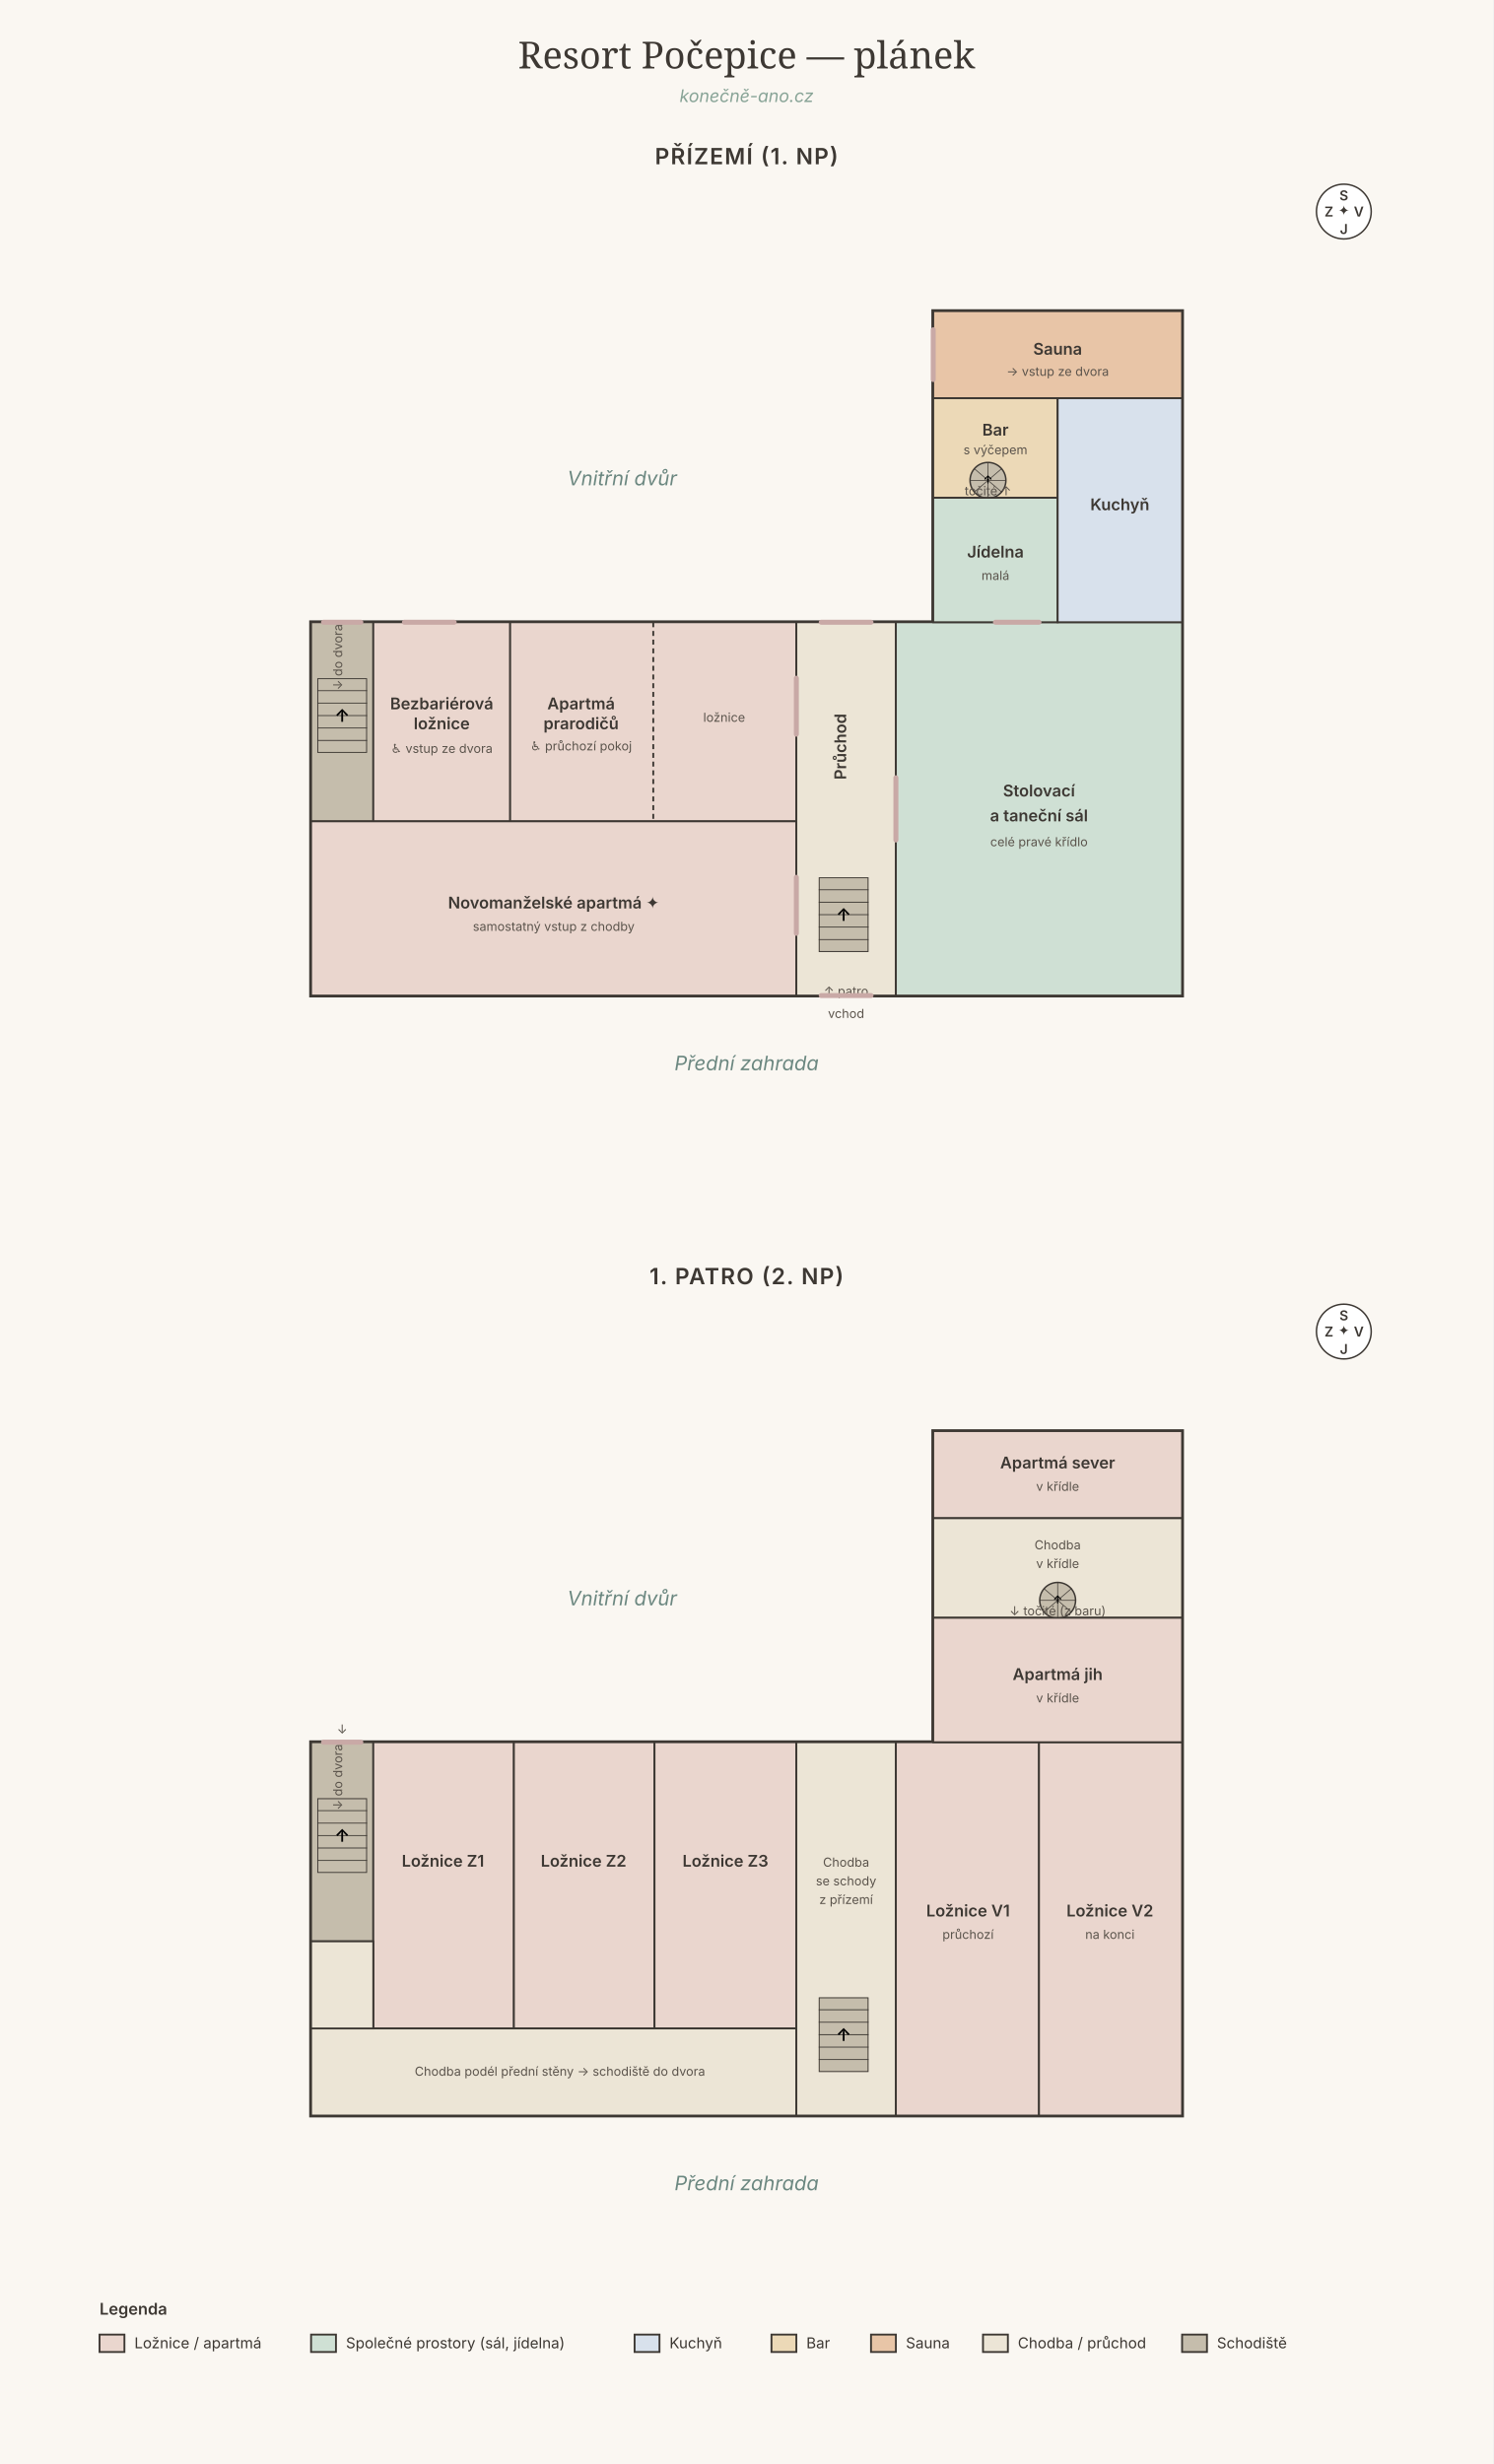
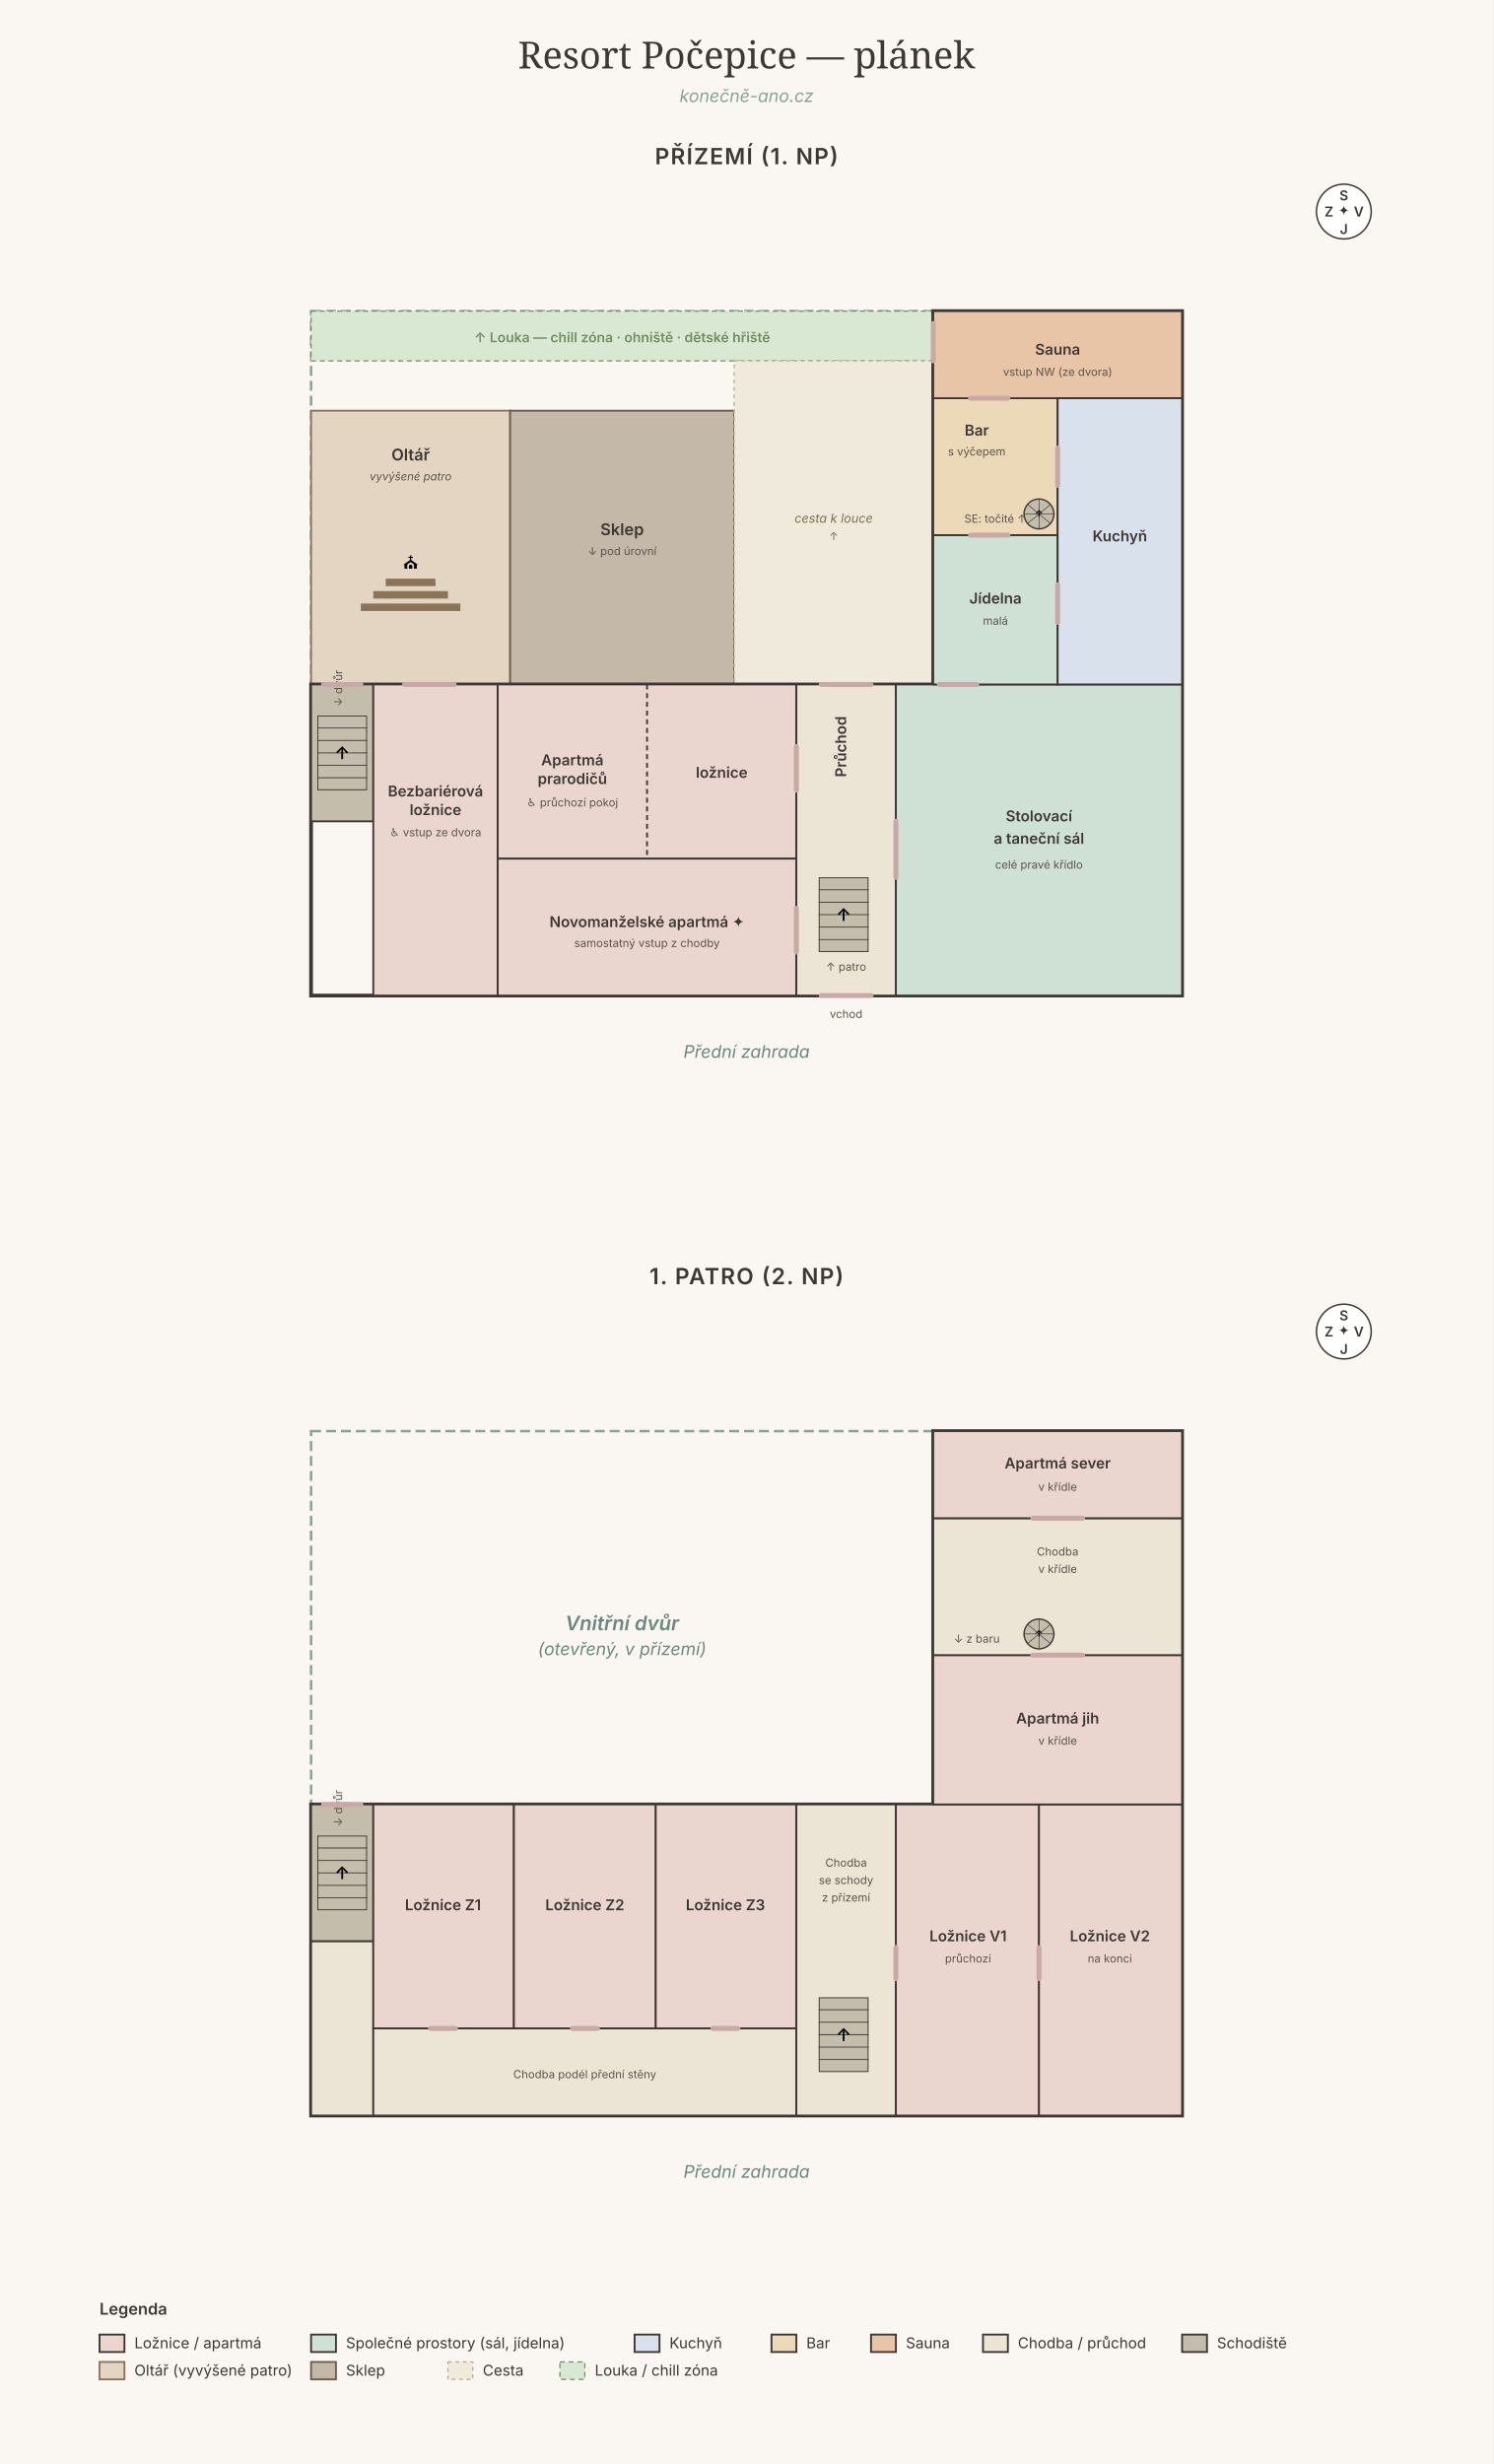
<svg xmlns="http://www.w3.org/2000/svg" viewBox="0 0 1200 1980" font-family="Inter, system-ui, Arial, sans-serif">
  <defs>
    <style>
      .bg { fill: #faf7f2; }
      .title { font-family: Georgia, "Playfair Display", serif; font-size: 30px; fill: #3d3833; }
      .subtitle { font-size: 18px; font-weight: 600; fill: #3d3833; letter-spacing: 1px; }
-       .area-label { font-style: italic; fill: #6b8780; font-size: 16px; }
+       .area-label { font-style: italic; fill: #6b8780; font-size: 14px; }
+       .area-label-big { font-style: italic; fill: #6b8780; font-size: 16px; font-weight: 600; }
      .room { stroke: #3d3833; stroke-width: 1.5; }
      .outline { fill: none; stroke: #3d3833; stroke-width: 3; }
-       .label { fill: #3d3833; font-size: 13px; text-anchor: middle; }
+       .courtyard-outline { fill: none; stroke: #87a396; stroke-width: 2; stroke-dasharray: 8 4; }
+       .label { fill: #3d3833; font-size: 12px; text-anchor: middle; }
      .label-bold { font-weight: 600; }
-       .label-sub { font-size: 10px; fill: #5a534b; }
+       .label-sub { font-size: 9px; fill: #5a534b; }
      .door { stroke: #c9a9a6; stroke-width: 4; fill: none; stroke-linecap: round; }
      .stair-line { stroke: #3d3833; stroke-width: 0.7; }
      .compass-circle { fill: white; stroke: #3d3833; stroke-width: 1.2; }
      .compass-text { font-size: 11px; font-weight: 600; text-anchor: middle; fill: #3d3833; }
      .legend-text { font-size: 12px; fill: #3d3833; }
      .legend-title { font-size: 13px; font-weight: 600; fill: #3d3833; }
      /* Room types */
      .bedroom { fill: #ead6ce; }
      .common { fill: #cfe0d4; }
      .service { fill: #d8e1ec; }
      .bar { fill: #ecd9b7; }
      .sauna { fill: #e8c5a7; }
      .corridor { fill: #ece5d6; }
      .stair { fill: #c5bdac; }
+       /* Outdoor */
+       .altar { fill: #e3d5c2; stroke: #8a7559; stroke-width: 1.5; }
+       .cellar { fill: #c4b9a8; stroke: #6b5f4b; stroke-width: 1.5; }
+       .path { fill: #f0eadd; stroke: #b8a98a; stroke-width: 1; stroke-dasharray: 3 3; }
+       .meadow { fill: #d9e8d2; stroke: #6e8f5f; stroke-width: 1; stroke-dasharray: 4 3; }
    </style>
    <symbol id="spiral-stair" viewBox="-20 -20 40 40">
-       <circle r="18" class="room stair" />
-       <line x1="0" y1="0" x2="0" y2="-18" class="stair-line" />
-       <line x1="0" y1="0" x2="14" y2="-12" class="stair-line" />
-       <line x1="0" y1="0" x2="18" y2="0" class="stair-line" />
-       <line x1="0" y1="0" x2="14" y2="12" class="stair-line" />
-       <line x1="0" y1="0" x2="0" y2="18" class="stair-line" />
-       <line x1="0" y1="0" x2="-14" y2="12" class="stair-line" />
-       <line x1="0" y1="0" x2="-18" y2="0" class="stair-line" />
-       <line x1="0" y1="0" x2="-14" y2="-12" class="stair-line" />
-       <text y="3" text-anchor="middle" font-size="11" font-weight="600">↑</text>
+       <circle r="16" class="room stair" />
+       <line x1="0" y1="0" x2="0" y2="-16" class="stair-line" />
+       <line x1="0" y1="0" x2="12" y2="-10" class="stair-line" />
+       <line x1="0" y1="0" x2="16" y2="0" class="stair-line" />
+       <line x1="0" y1="0" x2="12" y2="10" class="stair-line" />
+       <line x1="0" y1="0" x2="0" y2="16" class="stair-line" />
+       <line x1="0" y1="0" x2="-12" y2="10" class="stair-line" />
+       <line x1="0" y1="0" x2="-16" y2="0" class="stair-line" />
+       <line x1="0" y1="0" x2="-12" y2="-10" class="stair-line" />
+       <text y="3" text-anchor="middle" font-size="10" font-weight="600">↑</text>
    </symbol>
    <symbol id="straight-stair" viewBox="0 0 40 60">
      <rect width="40" height="60" class="room stair" />
      <line x1="0" y1="10" x2="40" y2="10" class="stair-line" />
      <line x1="0" y1="20" x2="40" y2="20" class="stair-line" />
      <line x1="0" y1="30" x2="40" y2="30" class="stair-line" />
      <line x1="0" y1="40" x2="40" y2="40" class="stair-line" />
      <line x1="0" y1="50" x2="40" y2="50" class="stair-line" />
      <text x="20" y="35" text-anchor="middle" font-size="14" font-weight="600">↑</text>
+     </symbol>
+     <symbol id="altar-steps" viewBox="0 0 100 60">
+       <rect x="10" y="50" width="80" height="6" fill="#8a7559" />
+       <rect x="20" y="40" width="60" height="6" fill="#8a7559" />
+       <rect x="30" y="30" width="40" height="6" fill="#8a7559" />
+       <text x="50" y="22" text-anchor="middle" font-size="14">⛪</text>
    </symbol>
  </defs>
  <rect class="bg" width="1200" height="1980" />
  <text class="title" x="600" y="55" text-anchor="middle">Resort Počepice — plánek</text>
  <text x="600" y="82" text-anchor="middle" font-style="italic" fill="#87a396" font-size="14">konečně-ano.cz</text>
  <g transform="translate(0, 110)">
    <text class="subtitle" x="600" y="22" text-anchor="middle">PŘÍZEMÍ (1. NP)</text>
    <g transform="translate(1080, 60)">
      <circle r="22" class="compass-circle" />
      <text class="compass-text" y="-9">S</text>
      <text class="compass-text" y="18">J</text>
      <text class="compass-text" x="-12" y="4">Z</text>
      <text class="compass-text" x="12" y="4">V</text>
      <text class="compass-text" y="3" font-size="9" fill="#c9a9a6">✦</text>
    </g>
    <g transform="translate(170, 40)">
-       <text class="area-label" x="330" y="240" text-anchor="middle">Vnitřní dvůr</text>
-       <text class="area-label" x="430" y="710" text-anchor="middle">Přední zahrada</text>
-       <path class="outline" d="M 80,350 L 80,650 L 780,650 L 780,100 L 580,100 L 580,350 Z" />
-       <rect class="room stair" x="80" y="350" width="50" height="160" />
-       <use href="#straight-stair" x="85" y="395" width="40" height="60" />
-       <text class="label label-sub" x="105" y="378" transform="rotate(-90, 105, 378)">↓ do dvora</text>
-       <rect class="room bedroom" x="130" y="350" width="110" height="160" />
-       <text class="label label-bold" x="185" y="420">Bezbariérová</text>
-       <text class="label label-bold" x="185" y="436">ložnice</text>
-       <text class="label label-sub" x="185" y="455">♿ vstup ze dvora</text>
-       <rect class="room bedroom" x="240" y="350" width="230" height="160" />
-       <line x1="355" y1="350" x2="355" y2="510" class="room" stroke-dasharray="4 3" stroke="#3d3833" stroke-width="1" />
-       <text class="label label-bold" x="297" y="420">Apartmá</text>
-       <text class="label label-bold" x="297" y="436">prarodičů</text>
-       <text class="label label-sub" x="297" y="453">♿ průchozí pokoj</text>
-       <text class="label label-sub" x="412" y="430">ložnice</text>
-       <rect class="room bedroom" x="80" y="510" width="390" height="140" />
-       <text class="label label-bold" x="275" y="580">Novomanželské apartmá ✦</text>
-       <text class="label label-sub" x="275" y="598">samostatný vstup z chodby</text>
-       <rect class="room corridor" x="470" y="350" width="80" height="300" />
+       <rect x="80" y="100" width="500" height="300" class="courtyard-outline" />
+       <rect x="80" y="100" width="500" height="40" class="meadow" />
+       <text x="330" y="125" text-anchor="middle" font-size="11" font-weight="600" fill="#6e8f5f">↑ Louka — chill zóna · ohniště · dětské hřiště</text>
+       <rect x="80" y="180" width="160" height="220" class="altar" />
+       <use href="#altar-steps" x="100" y="285" width="120" height="60" />
+       <text x="160" y="220" text-anchor="middle" font-size="13" font-weight="600" fill="#3d3833">Oltář</text>
+       <text x="160" y="236" text-anchor="middle" font-size="9" fill="#5a534b" font-style="italic">vyvýšené patro</text>
+       <rect x="240" y="180" width="180" height="220" class="cellar" />
+       <text x="330" y="280" text-anchor="middle" font-size="13" font-weight="600" fill="#3d3833">Sklep</text>
+       <text x="330" y="296" text-anchor="middle" font-size="9" fill="#5a534b">↓ pod úrovní</text>
+       <rect x="420" y="140" width="160" height="260" class="path" />
+       <text x="500" y="270" text-anchor="middle" font-size="10" fill="#7c6e4f" font-style="italic">cesta k louce</text>
+       <text x="500" y="284" text-anchor="middle" font-size="9" fill="#7c6e4f">↑</text>
+       <path class="outline" d="M 80,400 L 80,650 L 780,650 L 780,100 L 580,100 L 580,400 Z" />
+       <text class="area-label" x="430" y="700" text-anchor="middle">Přední zahrada</text>
+       <rect class="room stair" x="80" y="400" width="50" height="110" />
+       <use href="#straight-stair" x="85" y="425" width="40" height="60" />
+       <text class="label label-sub" x="105" y="403" transform="rotate(-90, 105, 403)">↓ dvůr</text>
+       <rect class="room bedroom" x="130" y="400" width="100" height="250" />
+       <text class="label label-bold" x="180" y="490">Bezbariérová</text>
+       <text class="label label-bold" x="180" y="505">ložnice</text>
+       <text class="label label-sub" x="180" y="522">♿ vstup ze dvora</text>
+       <rect class="room bedroom" x="230" y="400" width="240" height="140" />
+       <line x1="350" y1="400" x2="350" y2="540" class="room" stroke-dasharray="4 3" stroke="#3d3833" stroke-width="1" />
+       <text class="label label-bold" x="290" y="465">Apartmá</text>
+       <text class="label label-bold" x="290" y="480">prarodičů</text>
+       <text class="label label-sub" x="290" y="498">♿ průchozí pokoj</text>
+       <text class="label label-bold" x="410" y="475">ložnice</text>
+       <rect class="room bedroom" x="230" y="540" width="240" height="110" />
+       <text class="label label-bold" x="350" y="595">Novomanželské apartmá ✦</text>
+       <text class="label label-sub" x="350" y="611">samostatný vstup z chodby</text>
+       <rect class="room corridor" x="470" y="400" width="80" height="250" />
      <text class="label label-bold" x="510" y="450" transform="rotate(-90, 510, 450)">Průchod</text>
      <use href="#straight-stair" x="488" y="555" width="40" height="60" />
-       <text class="label label-sub" x="510" y="650" text-anchor="middle">↑ patro</text>
-       <rect class="room common" x="550" y="350" width="230" height="300" />
-       <text class="label label-bold" x="665" y="490" font-size="16">Stolovací</text>
-       <text class="label label-bold" x="665" y="510" font-size="16">a taneční sál</text>
-       <text class="label label-sub" x="665" y="530">celé pravé křídlo</text>
+       <text class="label label-sub" x="510" y="630" text-anchor="middle">↑ patro</text>
+       <rect class="room common" x="550" y="400" width="230" height="250" />
+       <text class="label label-bold" x="665" y="510" font-size="15">Stolovací</text>
+       <text class="label label-bold" x="665" y="528" font-size="15">a taneční sál</text>
+       <text class="label label-sub" x="665" y="548">celé pravé křídlo</text>
+       <rect class="room common" x="580" y="280" width="100" height="120" />
+       <text class="label label-bold" x="630" y="335">Jídelna</text>
+       <text class="label label-sub" x="630" y="352">malá</text>
+       <rect class="room bar" x="580" y="170" width="100" height="110" />
+       <text class="label label-bold" x="615" y="200">Bar</text>
+       <text class="label label-sub" x="615" y="216">s výčepem</text>
+       <use href="#spiral-stair" x="650" y="248" width="30" height="30" />
+       <text class="label label-sub" x="630" y="270">SE: točité ↑</text>
      <rect class="room sauna" x="580" y="100" width="200" height="70" />
      <text class="label label-bold" x="680" y="135">Sauna</text>
-       <text class="label label-sub" x="680" y="152">→ vstup ze dvora</text>
-       <rect class="room bar" x="580" y="170" width="100" height="80" />
-       <text class="label label-bold" x="630" y="200">Bar</text>
-       <text class="label label-sub" x="630" y="215">s výčepem</text>
-       <use href="#spiral-stair" x="608" y="220" width="32" height="32" />
-       <text class="label label-sub" x="624" y="248">točité ↑</text>
-       <rect class="room common" x="580" y="250" width="100" height="100" />
-       <text class="label label-bold" x="630" y="298">Jídelna</text>
-       <text class="label label-sub" x="630" y="316">malá</text>
-       <rect class="room service" x="680" y="170" width="100" height="180" />
-       <text class="label label-bold" x="730" y="260">Kuchyň</text>
+       <text class="label label-sub" x="680" y="152">vstup NW (ze dvora)</text>
+       <rect class="room service" x="680" y="170" width="100" height="230" />
+       <text class="label label-bold" x="730" y="285">Kuchyň</text>
      <line x1="490" y1="650" x2="530" y2="650" class="door" />
      <text class="label label-sub" x="510" y="668" text-anchor="middle">vchod</text>
-       <line x1="490" y1="350" x2="530" y2="350" class="door" />
-       <line x1="580" y1="115" x2="580" y2="155" class="door" />
-       <line x1="155" y1="350" x2="195" y2="350" class="door" />
-       <line x1="90" y1="350" x2="120" y2="350" class="door" />
-       <line x1="550" y1="475" x2="550" y2="525" class="door" />
-       <line x1="470" y1="555" x2="470" y2="600" class="door" />
-       <line x1="470" y1="395" x2="470" y2="440" class="door" />
-       <line x1="630" y1="350" x2="665" y2="350" class="door" />
+       <line x1="490" y1="400" x2="530" y2="400" class="door" />
+       <line x1="90" y1="400" x2="120" y2="400" class="door" />
+       <line x1="155" y1="400" x2="195" y2="400" class="door" />
+       <line x1="580" y1="110" x2="580" y2="140" class="door" />
+       <line x1="585" y1="400" x2="615" y2="400" class="door" />
+       <line x1="610" y1="280" x2="640" y2="280" class="door" />
+       <line x1="610" y1="170" x2="640" y2="170" class="door" />
+       <line x1="680" y1="210" x2="680" y2="240" class="door" />
+       <line x1="680" y1="320" x2="680" y2="350" class="door" />
+       <line x1="550" y1="510" x2="550" y2="555" class="door" />
+       <line x1="470" y1="580" x2="470" y2="615" class="door" />
+       <line x1="470" y1="450" x2="470" y2="485" class="door" />
    </g>
  </g>
  <g transform="translate(0, 1010)">
    <text class="subtitle" x="600" y="22" text-anchor="middle">1. PATRO (2. NP)</text>
    <g transform="translate(1080, 60)">
      <circle r="22" class="compass-circle" />
      <text class="compass-text" y="-9">S</text>
      <text class="compass-text" y="18">J</text>
      <text class="compass-text" x="-12" y="4">Z</text>
      <text class="compass-text" x="12" y="4">V</text>
      <text class="compass-text" y="3" font-size="9" fill="#c9a9a6">✦</text>
    </g>
    <g transform="translate(170, 40)">
-       <text class="area-label" x="330" y="240" text-anchor="middle">Vnitřní dvůr</text>
-       <text class="area-label" x="430" y="710" text-anchor="middle">Přední zahrada</text>
-       <path class="outline" d="M 80,350 L 80,650 L 780,650 L 780,100 L 580,100 L 580,350 Z" />
-       <rect class="room stair" x="80" y="350" width="50" height="160" />
-       <use href="#straight-stair" x="85" y="395" width="40" height="60" />
-       <text class="label label-sub" x="105" y="378" transform="rotate(-90, 105, 378)">↓ do dvora</text>
-       <rect class="room bedroom" x="130" y="350" width="113" height="230" />
-       <text class="label label-bold" x="186" y="450">Ložnice Z1</text>
-       <rect class="room bedroom" x="243" y="350" width="113" height="230" />
-       <text class="label label-bold" x="299" y="450">Ložnice Z2</text>
-       <rect class="room bedroom" x="356" y="350" width="114" height="230" />
-       <text class="label label-bold" x="413" y="450">Ložnice Z3</text>
-       <rect class="room corridor" x="80" y="580" width="390" height="70" />
-       <text class="label label-sub" x="280" y="618" text-anchor="middle">Chodba podél přední stěny → schodiště do dvora</text>
-       <rect class="room corridor" x="80" y="510" width="50" height="70" />
-       <rect class="room corridor" x="470" y="350" width="80" height="300" />
+       <rect x="80" y="100" width="500" height="300" class="courtyard-outline" />
+       <text class="area-label-big" x="330" y="260" text-anchor="middle">Vnitřní dvůr</text>
+       <text class="area-label" x="330" y="280" text-anchor="middle">(otevřený, v přízemí)</text>
+       <text class="area-label" x="430" y="700" text-anchor="middle">Přední zahrada</text>
+       <path class="outline" d="M 80,400 L 80,650 L 780,650 L 780,100 L 580,100 L 580,400 Z" />
+       <rect class="room stair" x="80" y="400" width="50" height="110" />
+       <use href="#straight-stair" x="85" y="425" width="40" height="60" />
+       <text class="label label-sub" x="105" y="403" transform="rotate(-90, 105, 403)">↓ dvůr</text>
+       <rect class="room corridor" x="80" y="510" width="50" height="140" />
+       <rect class="room bedroom" x="130" y="400" width="113" height="180" />
+       <text class="label label-bold" x="186" y="485">Ložnice Z1</text>
+       <rect class="room bedroom" x="243" y="400" width="114" height="180" />
+       <text class="label label-bold" x="300" y="485">Ložnice Z2</text>
+       <rect class="room bedroom" x="357" y="400" width="113" height="180" />
+       <text class="label label-bold" x="413" y="485">Ložnice Z3</text>
+       <rect class="room corridor" x="130" y="580" width="340" height="70" />
+       <text class="label label-sub" x="300" y="620" text-anchor="middle">Chodba podél přední stěny</text>
+       <rect class="room corridor" x="470" y="400" width="80" height="250" />
      <use href="#straight-stair" x="488" y="555" width="40" height="60" />
      <text class="label label-sub" x="510" y="450" text-anchor="middle">Chodba</text>
-       <text class="label label-sub" x="510" y="465" text-anchor="middle">se schody</text>
-       <text class="label label-sub" x="510" y="480" text-anchor="middle">z přízemí</text>
-       <rect class="room bedroom" x="550" y="350" width="115" height="300" />
-       <text class="label label-bold" x="608" y="490">Ložnice V1</text>
-       <text class="label label-sub" x="608" y="508">průchozí</text>
-       <rect class="room bedroom" x="665" y="350" width="115" height="300" />
-       <text class="label label-bold" x="722" y="490">Ložnice V2</text>
-       <text class="label label-sub" x="722" y="508">na konci</text>
+       <text class="label label-sub" x="510" y="464" text-anchor="middle">se schody</text>
+       <text class="label label-sub" x="510" y="478" text-anchor="middle">z přízemí</text>
+       <rect class="room bedroom" x="550" y="400" width="115" height="250" />
+       <text class="label label-bold" x="608" y="510">Ložnice V1</text>
+       <text class="label label-sub" x="608" y="527">průchozí</text>
+       <rect class="room bedroom" x="665" y="400" width="115" height="250" />
+       <text class="label label-bold" x="722" y="510">Ložnice V2</text>
+       <text class="label label-sub" x="722" y="527">na konci</text>
+       <rect class="room bedroom" x="580" y="280" width="200" height="120" />
+       <text class="label label-bold" x="680" y="335">Apartmá jih</text>
+       <text class="label label-sub" x="680" y="352">v křídle</text>
+       <rect class="room corridor" x="580" y="170" width="200" height="110" />
+       <text class="label label-sub" x="680" y="200" text-anchor="middle">Chodba</text>
+       <text class="label label-sub" x="680" y="214" text-anchor="middle">v křídle</text>
+       <use href="#spiral-stair" x="650" y="248" width="30" height="30" />
+       <text class="label label-sub" x="615" y="270">↓ z baru</text>
      <rect class="room bedroom" x="580" y="100" width="200" height="70" />
      <text class="label label-bold" x="680" y="130">Apartmá sever</text>
      <text class="label label-sub" x="680" y="148">v křídle</text>
-       <rect class="room corridor" x="580" y="170" width="200" height="80" />
-       <text class="label label-sub" x="680" y="195" text-anchor="middle">Chodba</text>
-       <text class="label label-sub" x="680" y="210" text-anchor="middle">v křídle</text>
-       <use href="#spiral-stair" x="664" y="220" width="32" height="32" />
-       <text class="label label-sub" x="680" y="248" text-anchor="middle">↓ točité (z baru)</text>
-       <rect class="room bedroom" x="580" y="250" width="200" height="100" />
-       <text class="label label-bold" x="680" y="300">Apartmá jih</text>
-       <text class="label label-sub" x="680" y="318">v křídle</text>
-       <line x1="90" y1="350" x2="120" y2="350" class="door" />
-       <text class="label label-sub" x="105" y="343" text-anchor="middle">↓</text>
+       <line x1="550" y1="515" x2="550" y2="540" class="door" />
+       <line x1="665" y1="515" x2="665" y2="540" class="door" />
+       <line x1="176" y1="580" x2="196" y2="580" class="door" />
+       <line x1="290" y1="580" x2="310" y2="580" class="door" />
+       <line x1="403" y1="580" x2="423" y2="580" class="door" />
+       <line x1="90" y1="400" x2="120" y2="400" class="door" />
+       <line x1="660" y1="280" x2="700" y2="280" class="door" />
+       <line x1="660" y1="170" x2="700" y2="170" class="door" />
    </g>
  </g>
  <g transform="translate(80, 1860)">
    <text class="legend-title" x="0" y="0">Legenda</text>
    <g transform="translate(0, 16)">
      <rect class="room bedroom" x="0" y="0" width="20" height="14" />
      <text class="legend-text" x="28" y="11">Ložnice / apartmá</text>
      <rect class="room common" x="170" y="0" width="20" height="14" />
      <text class="legend-text" x="198" y="11">Společné prostory (sál, jídelna)</text>
      <rect class="room service" x="430" y="0" width="20" height="14" />
      <text class="legend-text" x="458" y="11">Kuchyň</text>
      <rect class="room bar" x="540" y="0" width="20" height="14" />
      <text class="legend-text" x="568" y="11">Bar</text>
      <rect class="room sauna" x="620" y="0" width="20" height="14" />
      <text class="legend-text" x="648" y="11">Sauna</text>
      <rect class="room corridor" x="710" y="0" width="20" height="14" />
      <text class="legend-text" x="738" y="11">Chodba / průchod</text>
      <rect class="room stair" x="870" y="0" width="20" height="14" />
      <text class="legend-text" x="898" y="11">Schodiště</text>
    </g>
+     <g transform="translate(0, 38)">
+       <rect class="altar" x="0" y="0" width="20" height="14" />
+       <text class="legend-text" x="28" y="11">Oltář (vyvýšené patro)</text>
+       <rect class="cellar" x="170" y="0" width="20" height="14" />
+       <text class="legend-text" x="198" y="11">Sklep</text>
+       <rect class="path" x="280" y="0" width="20" height="14" />
+       <text class="legend-text" x="308" y="11">Cesta</text>
+       <rect class="meadow" x="370" y="0" width="20" height="14" />
+       <text class="legend-text" x="398" y="11">Louka / chill zóna</text>
+     </g>
  </g>
</svg>
